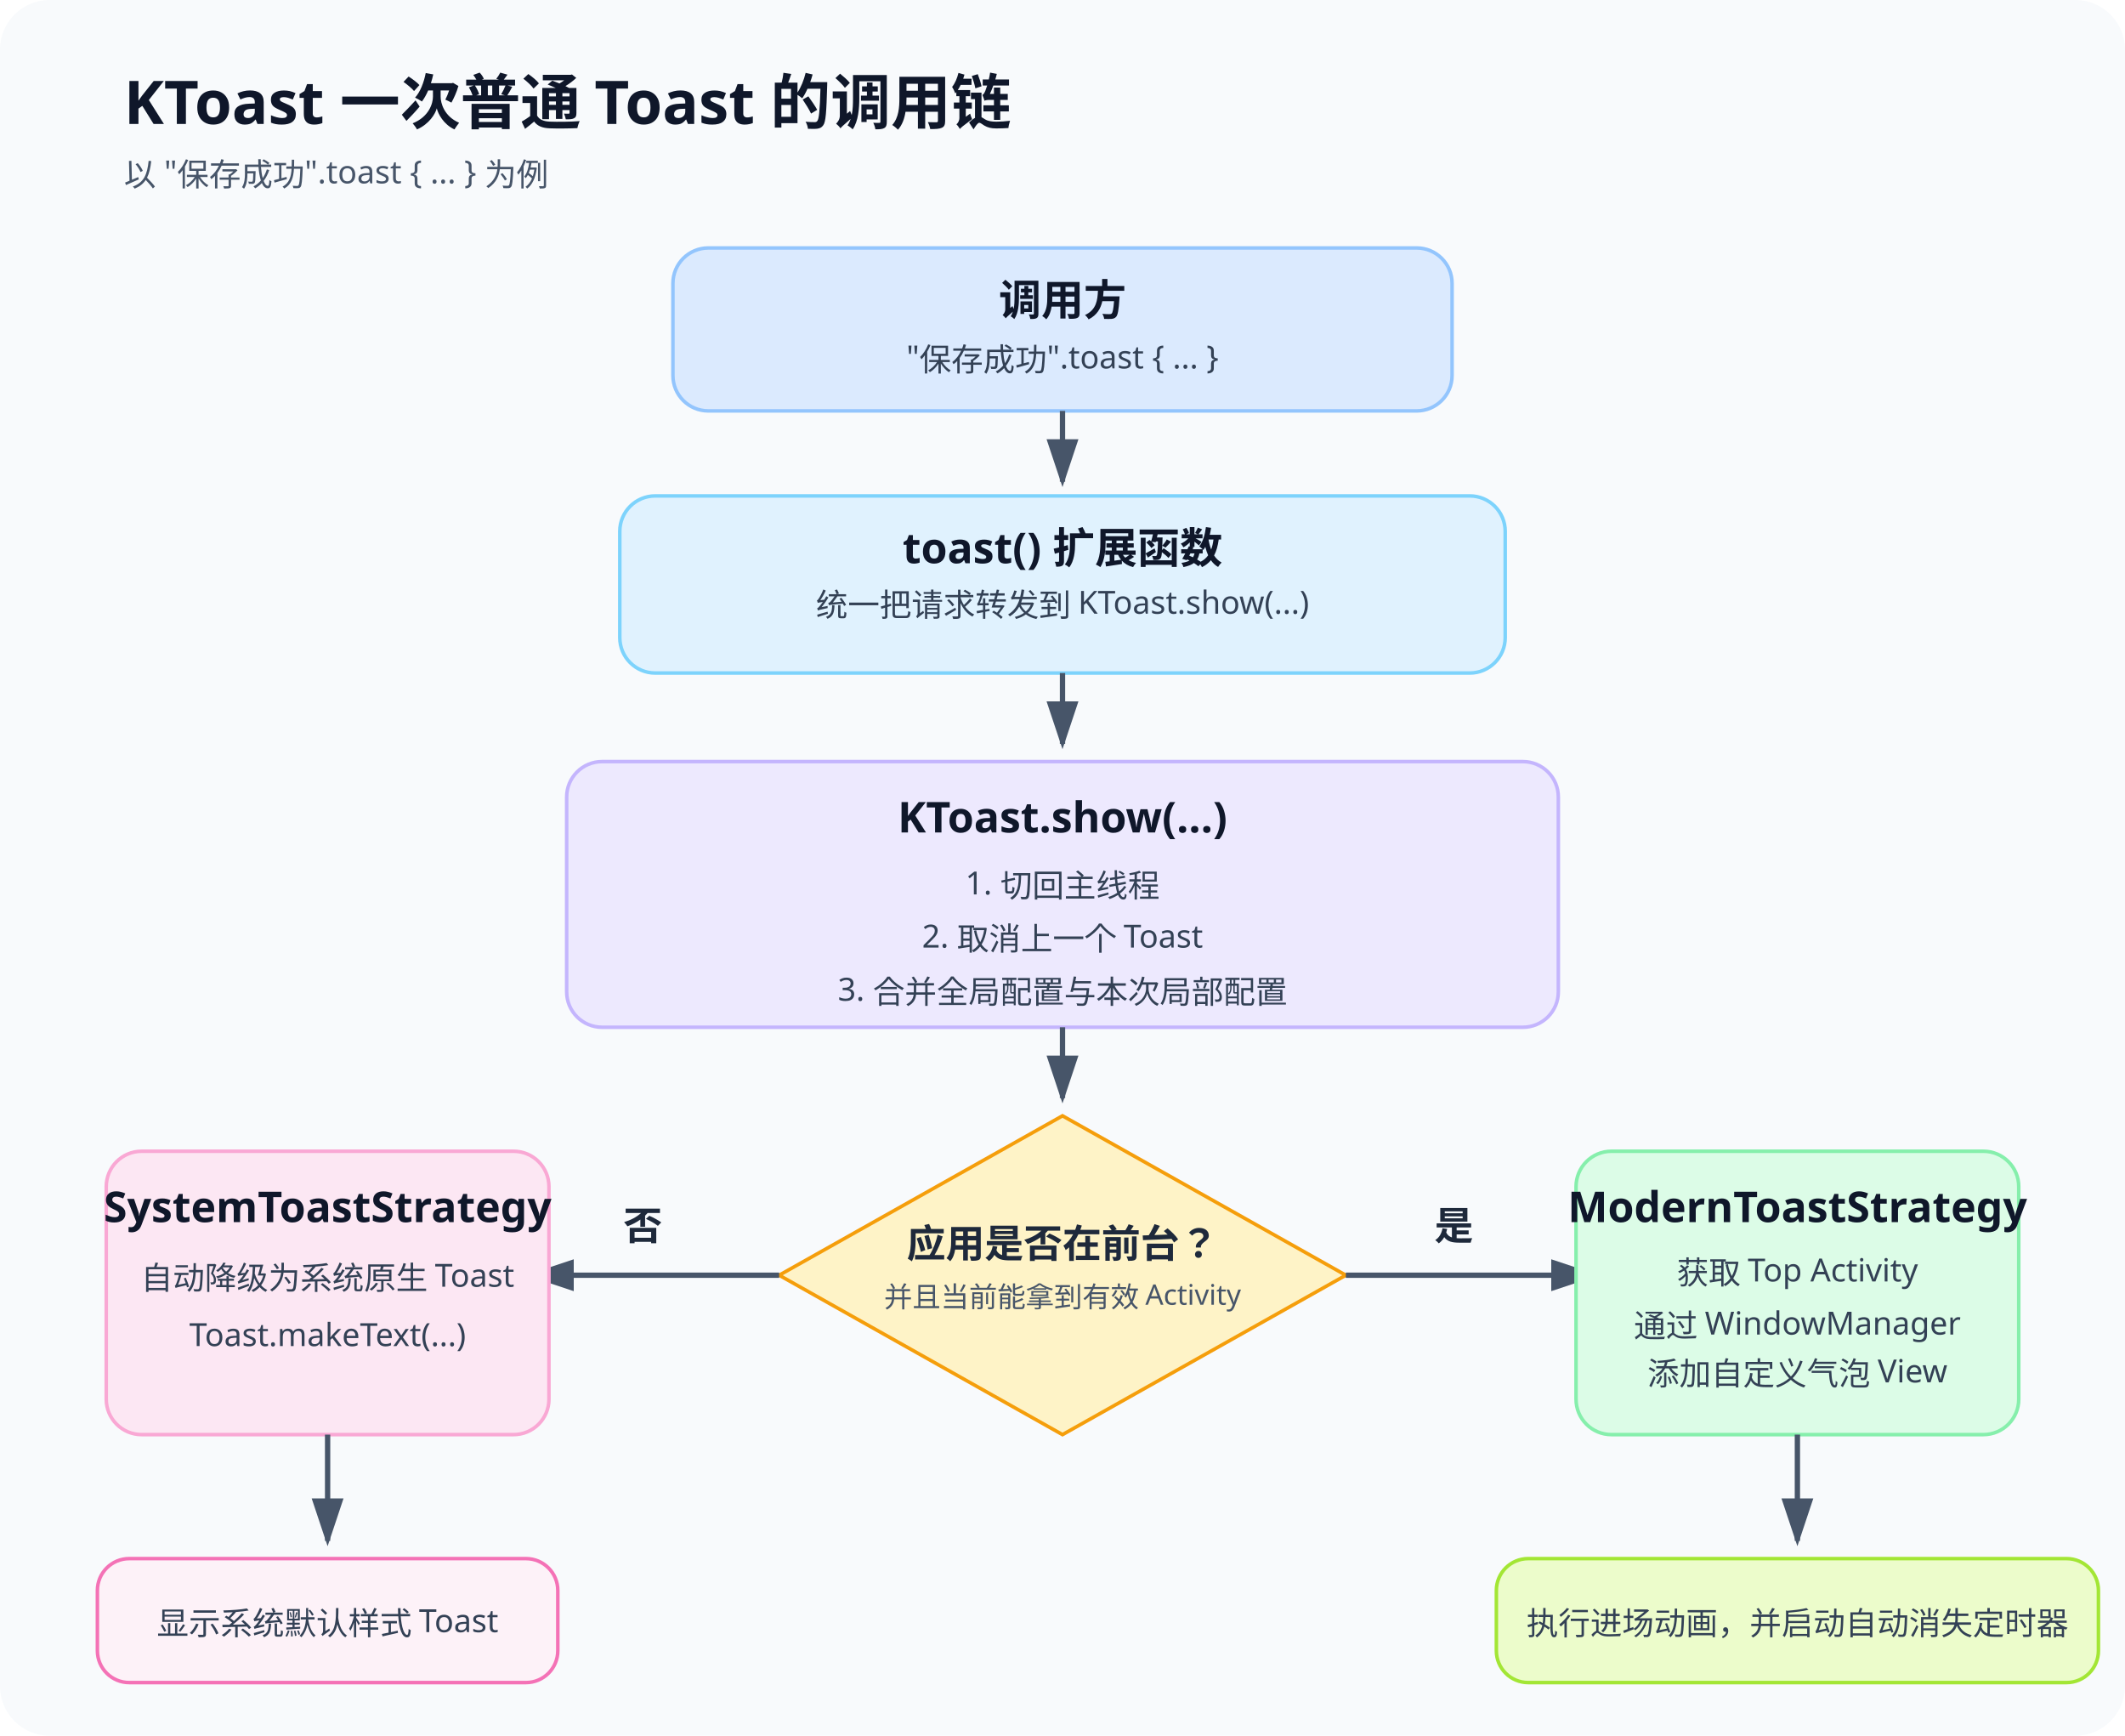
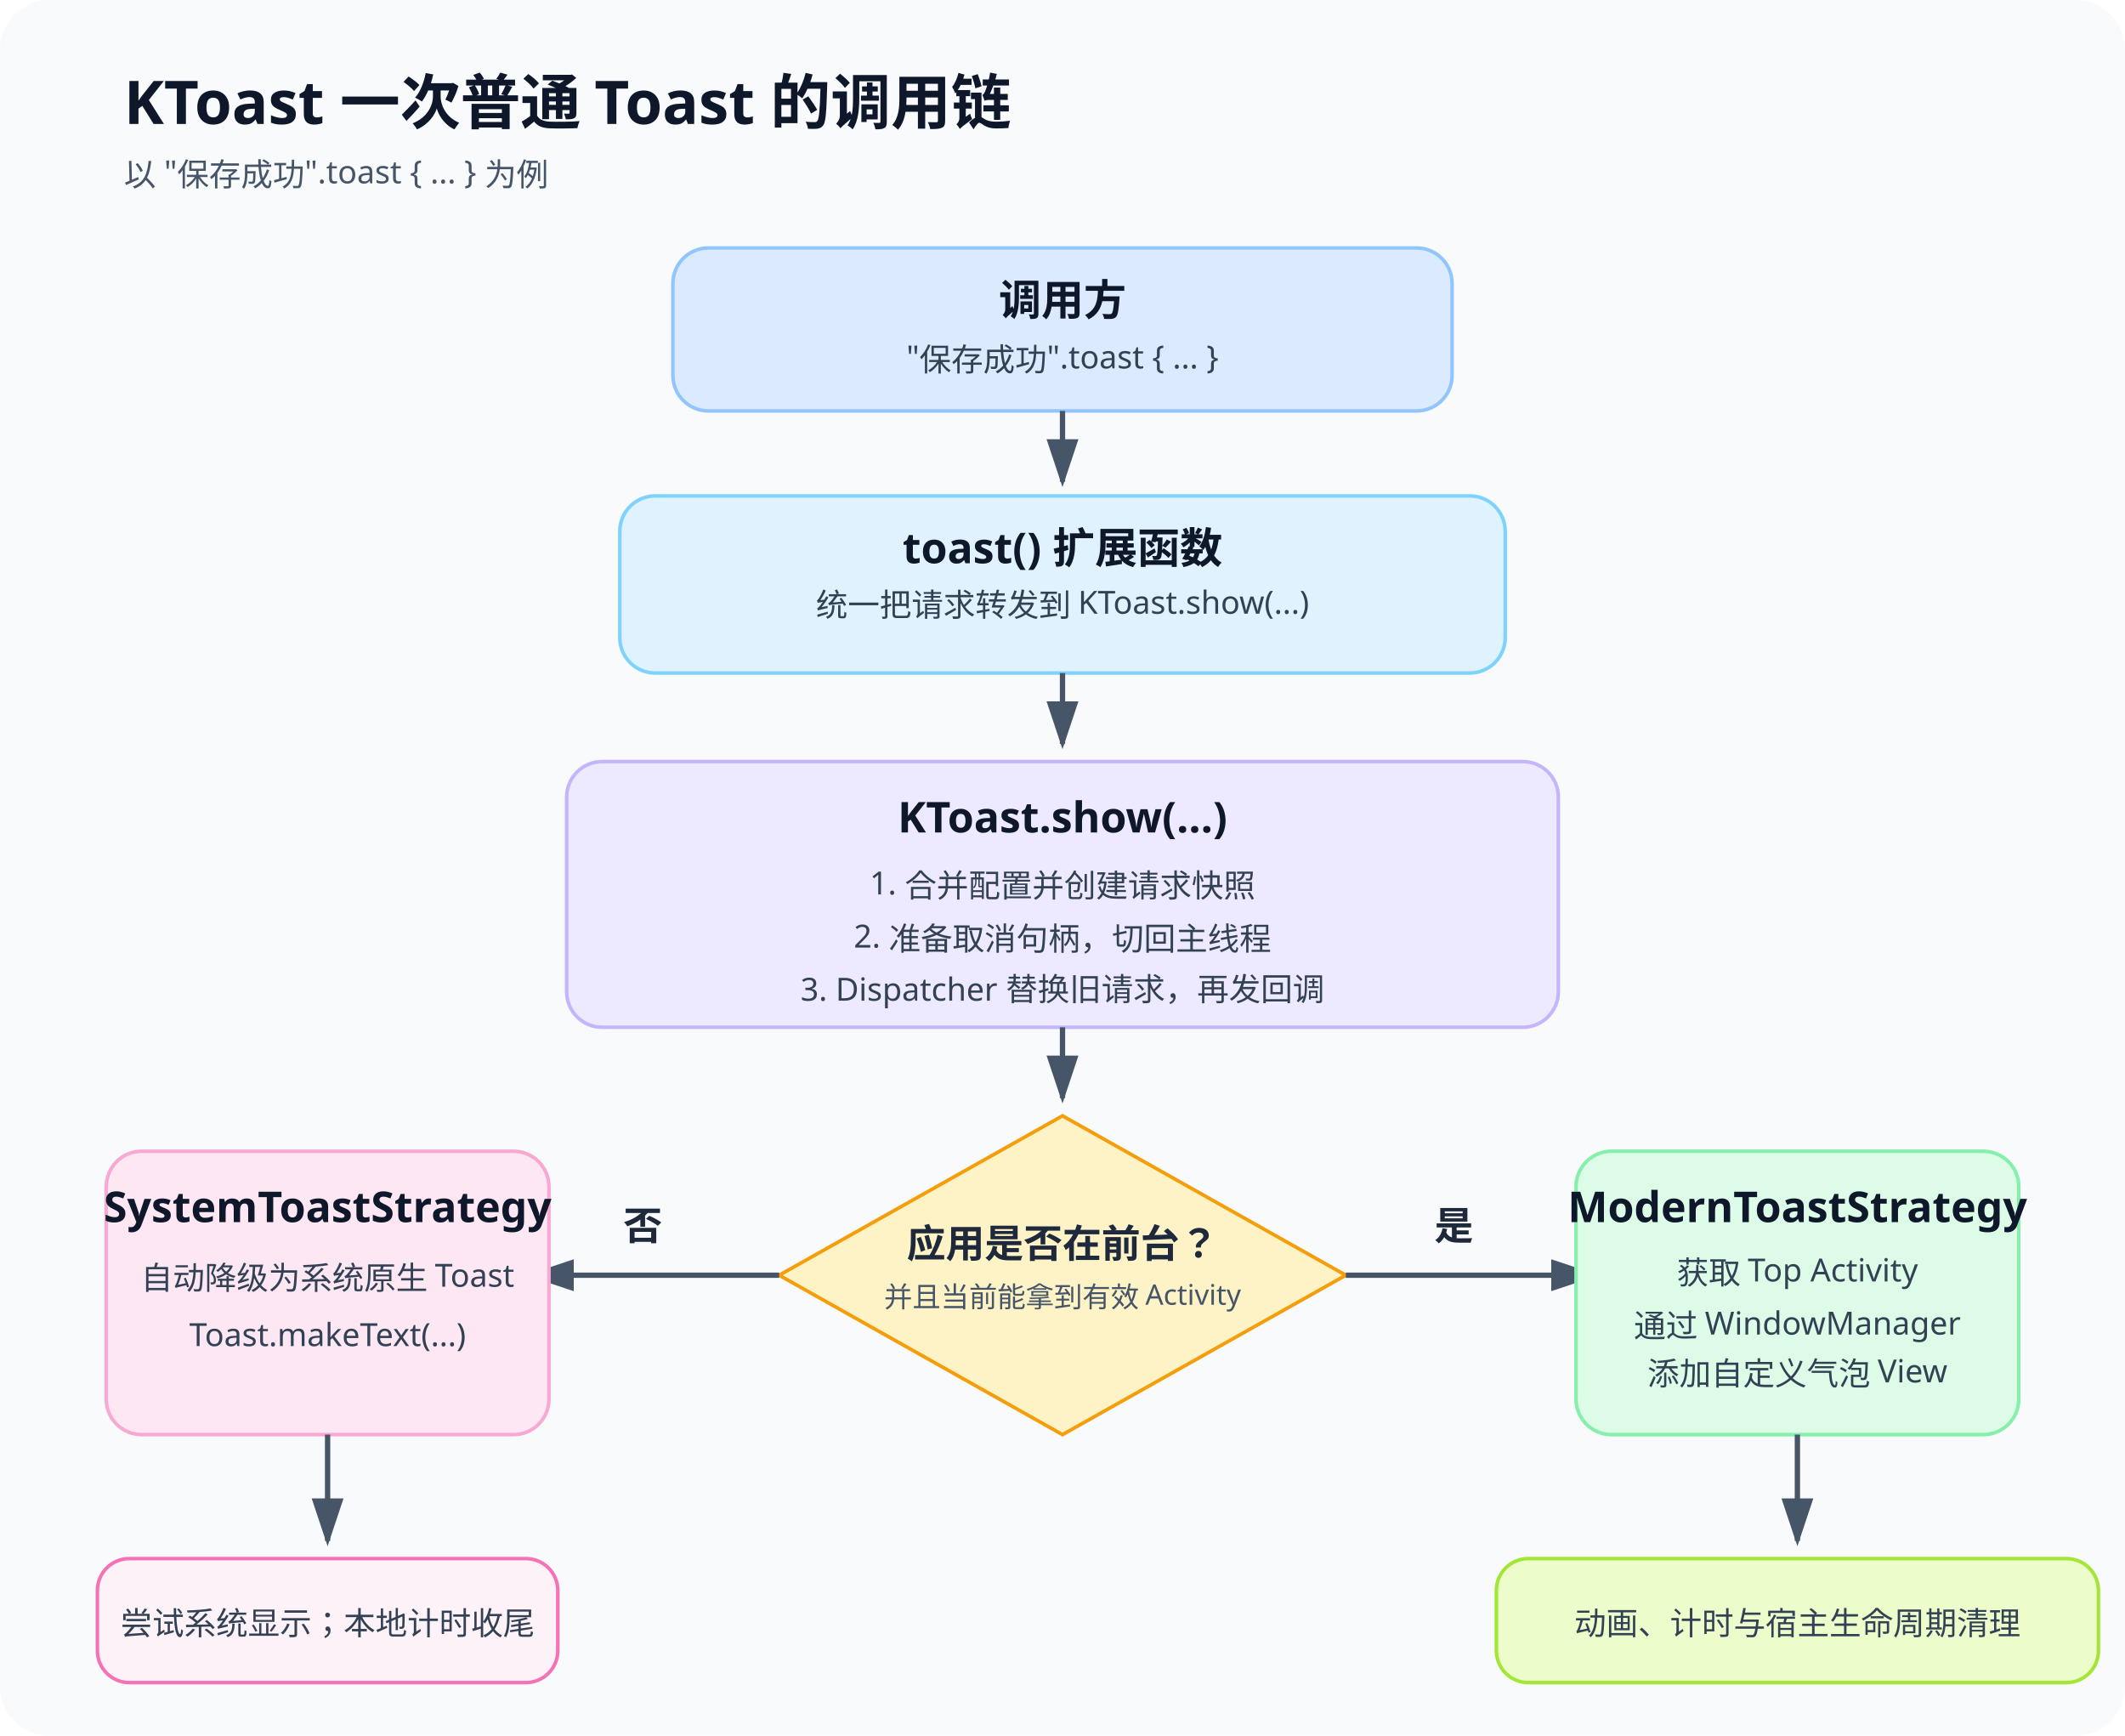
<svg xmlns="http://www.w3.org/2000/svg" width="1200" height="980" viewBox="0 0 1200 980" fill="none">
  <defs>
    <marker id="arrow" markerWidth="10" markerHeight="10" refX="8" refY="3" orient="auto" markerUnits="strokeWidth">
      <path d="M0,0 L0,6 L9,3 z" fill="#475569" />
    </marker>
    <style>
      .title { font: 700 34px 'Segoe UI', 'PingFang SC', 'Microsoft YaHei', sans-serif; fill: #0f172a; }
      .subtitle { font: 400 18px 'Segoe UI', 'PingFang SC', 'Microsoft YaHei', sans-serif; fill: #475569; }
      .boxTitle { font: 700 24px 'Segoe UI', 'PingFang SC', 'Microsoft YaHei', sans-serif; fill: #0f172a; }
      .boxBody { font: 400 18px 'Segoe UI', 'PingFang SC', 'Microsoft YaHei', sans-serif; fill: #334155; }
      .branch { font: 700 22px 'Segoe UI', 'PingFang SC', 'Microsoft YaHei', sans-serif; fill: #1e293b; }
      .small { font: 400 16px 'Segoe UI', 'PingFang SC', 'Microsoft YaHei', sans-serif; fill: #475569; }
    </style>
  </defs>
  <rect width="1200" height="980" rx="28" fill="#F8FAFC" />
  <text x="70" y="70" class="title">KToast 一次普通 Toast 的调用链</text>
  <text x="70" y="105" class="subtitle">以 "保存成功".toast { ... } 为例</text>
  <rect x="380" y="140" width="440" height="92" rx="20" fill="#DBEAFE" stroke="#93C5FD" stroke-width="2" />
  <text x="600" y="178" text-anchor="middle" class="boxTitle">调用方</text>
  <text x="600" y="208" text-anchor="middle" class="boxBody">"保存成功".toast { ... }</text>
  <line x1="600" y1="232" x2="600" y2="272" stroke="#475569" stroke-width="3" marker-end="url(#arrow)" />
  <rect x="350" y="280" width="500" height="100" rx="20" fill="#E0F2FE" stroke="#7DD3FC" stroke-width="2" />
  <text x="600" y="318" text-anchor="middle" class="boxTitle">toast() 扩展函数</text>
  <text x="600" y="348" text-anchor="middle" class="boxBody">统一把请求转发到 KToast.show(...)</text>
  <line x1="600" y1="380" x2="600" y2="420" stroke="#475569" stroke-width="3" marker-end="url(#arrow)" />
  <rect x="320" y="430" width="560" height="150" rx="20" fill="#EDE9FE" stroke="#C4B5FD" stroke-width="2" />
  <text x="600" y="470" text-anchor="middle" class="boxTitle">KToast.show(...)</text>
-   <text x="600" y="505" text-anchor="middle" class="boxBody">1. 切回主线程</text>
-   <text x="600" y="535" text-anchor="middle" class="boxBody">2. 取消上一个 Toast</text>
-   <text x="600" y="565" text-anchor="middle" class="boxBody">3. 合并全局配置与本次局部配置</text>
+   <text x="600" y="505" text-anchor="middle" class="boxBody">1. 合并配置并创建请求快照</text>
+   <text x="600" y="535" text-anchor="middle" class="boxBody">2. 准备取消句柄，切回主线程</text>
+   <text x="600" y="565" text-anchor="middle" class="boxBody">3. Dispatcher 替换旧请求，再发回调</text>
  <line x1="600" y1="580" x2="600" y2="620" stroke="#475569" stroke-width="3" marker-end="url(#arrow)" />
  <polygon points="600,630 760,720 600,810 440,720" fill="#FEF3C7" stroke="#F59E0B" stroke-width="2" />
  <text x="600" y="710" text-anchor="middle" class="branch">应用是否在前台？</text>
  <text x="600" y="738" text-anchor="middle" class="small">并且当前能拿到有效 Activity</text>
  <line x1="760" y1="720" x2="900" y2="720" stroke="#475569" stroke-width="3" marker-end="url(#arrow)" />
  <text x="810" y="700" class="branch">是</text>
  <rect x="890" y="650" width="250" height="160" rx="20" fill="#DCFCE7" stroke="#86EFAC" stroke-width="2" />
  <text x="1015" y="690" text-anchor="middle" class="boxTitle">ModernToastStrategy</text>
  <text x="1015" y="725" text-anchor="middle" class="boxBody">获取 Top Activity</text>
  <text x="1015" y="755" text-anchor="middle" class="boxBody">通过 WindowManager</text>
  <text x="1015" y="782" text-anchor="middle" class="boxBody">添加自定义气泡 View</text>
  <line x1="1015" y1="810" x2="1015" y2="870" stroke="#475569" stroke-width="3" marker-end="url(#arrow)" />
  <rect x="845" y="880" width="340" height="70" rx="18" fill="#ECFCCB" stroke="#A3E635" stroke-width="2" />
-   <text x="1015" y="923" text-anchor="middle" class="boxBody">执行进场动画，并启动自动消失定时器</text>
+   <text x="1015" y="923" text-anchor="middle" class="boxBody">动画、计时与宿主生命周期清理</text>
  <line x1="440" y1="720" x2="300" y2="720" stroke="#475569" stroke-width="3" marker-end="url(#arrow)" />
  <text x="352" y="700" class="branch">否</text>
  <rect x="60" y="650" width="250" height="160" rx="20" fill="#FCE7F3" stroke="#F9A8D4" stroke-width="2" />
  <text x="185" y="690" text-anchor="middle" class="boxTitle">SystemToastStrategy</text>
  <text x="185" y="728" text-anchor="middle" class="boxBody">自动降级为系统原生 Toast</text>
  <text x="185" y="760" text-anchor="middle" class="boxBody">Toast.makeText(...)</text>
  <line x1="185" y1="810" x2="185" y2="870" stroke="#475569" stroke-width="3" marker-end="url(#arrow)" />
  <rect x="55" y="880" width="260" height="70" rx="18" fill="#FDF2F8" stroke="#F472B6" stroke-width="2" />
-   <text x="185" y="923" text-anchor="middle" class="boxBody">显示系统默认样式 Toast</text>
+   <text x="185" y="923" text-anchor="middle" class="boxBody">尝试系统显示；本地计时收尾</text>
</svg>
